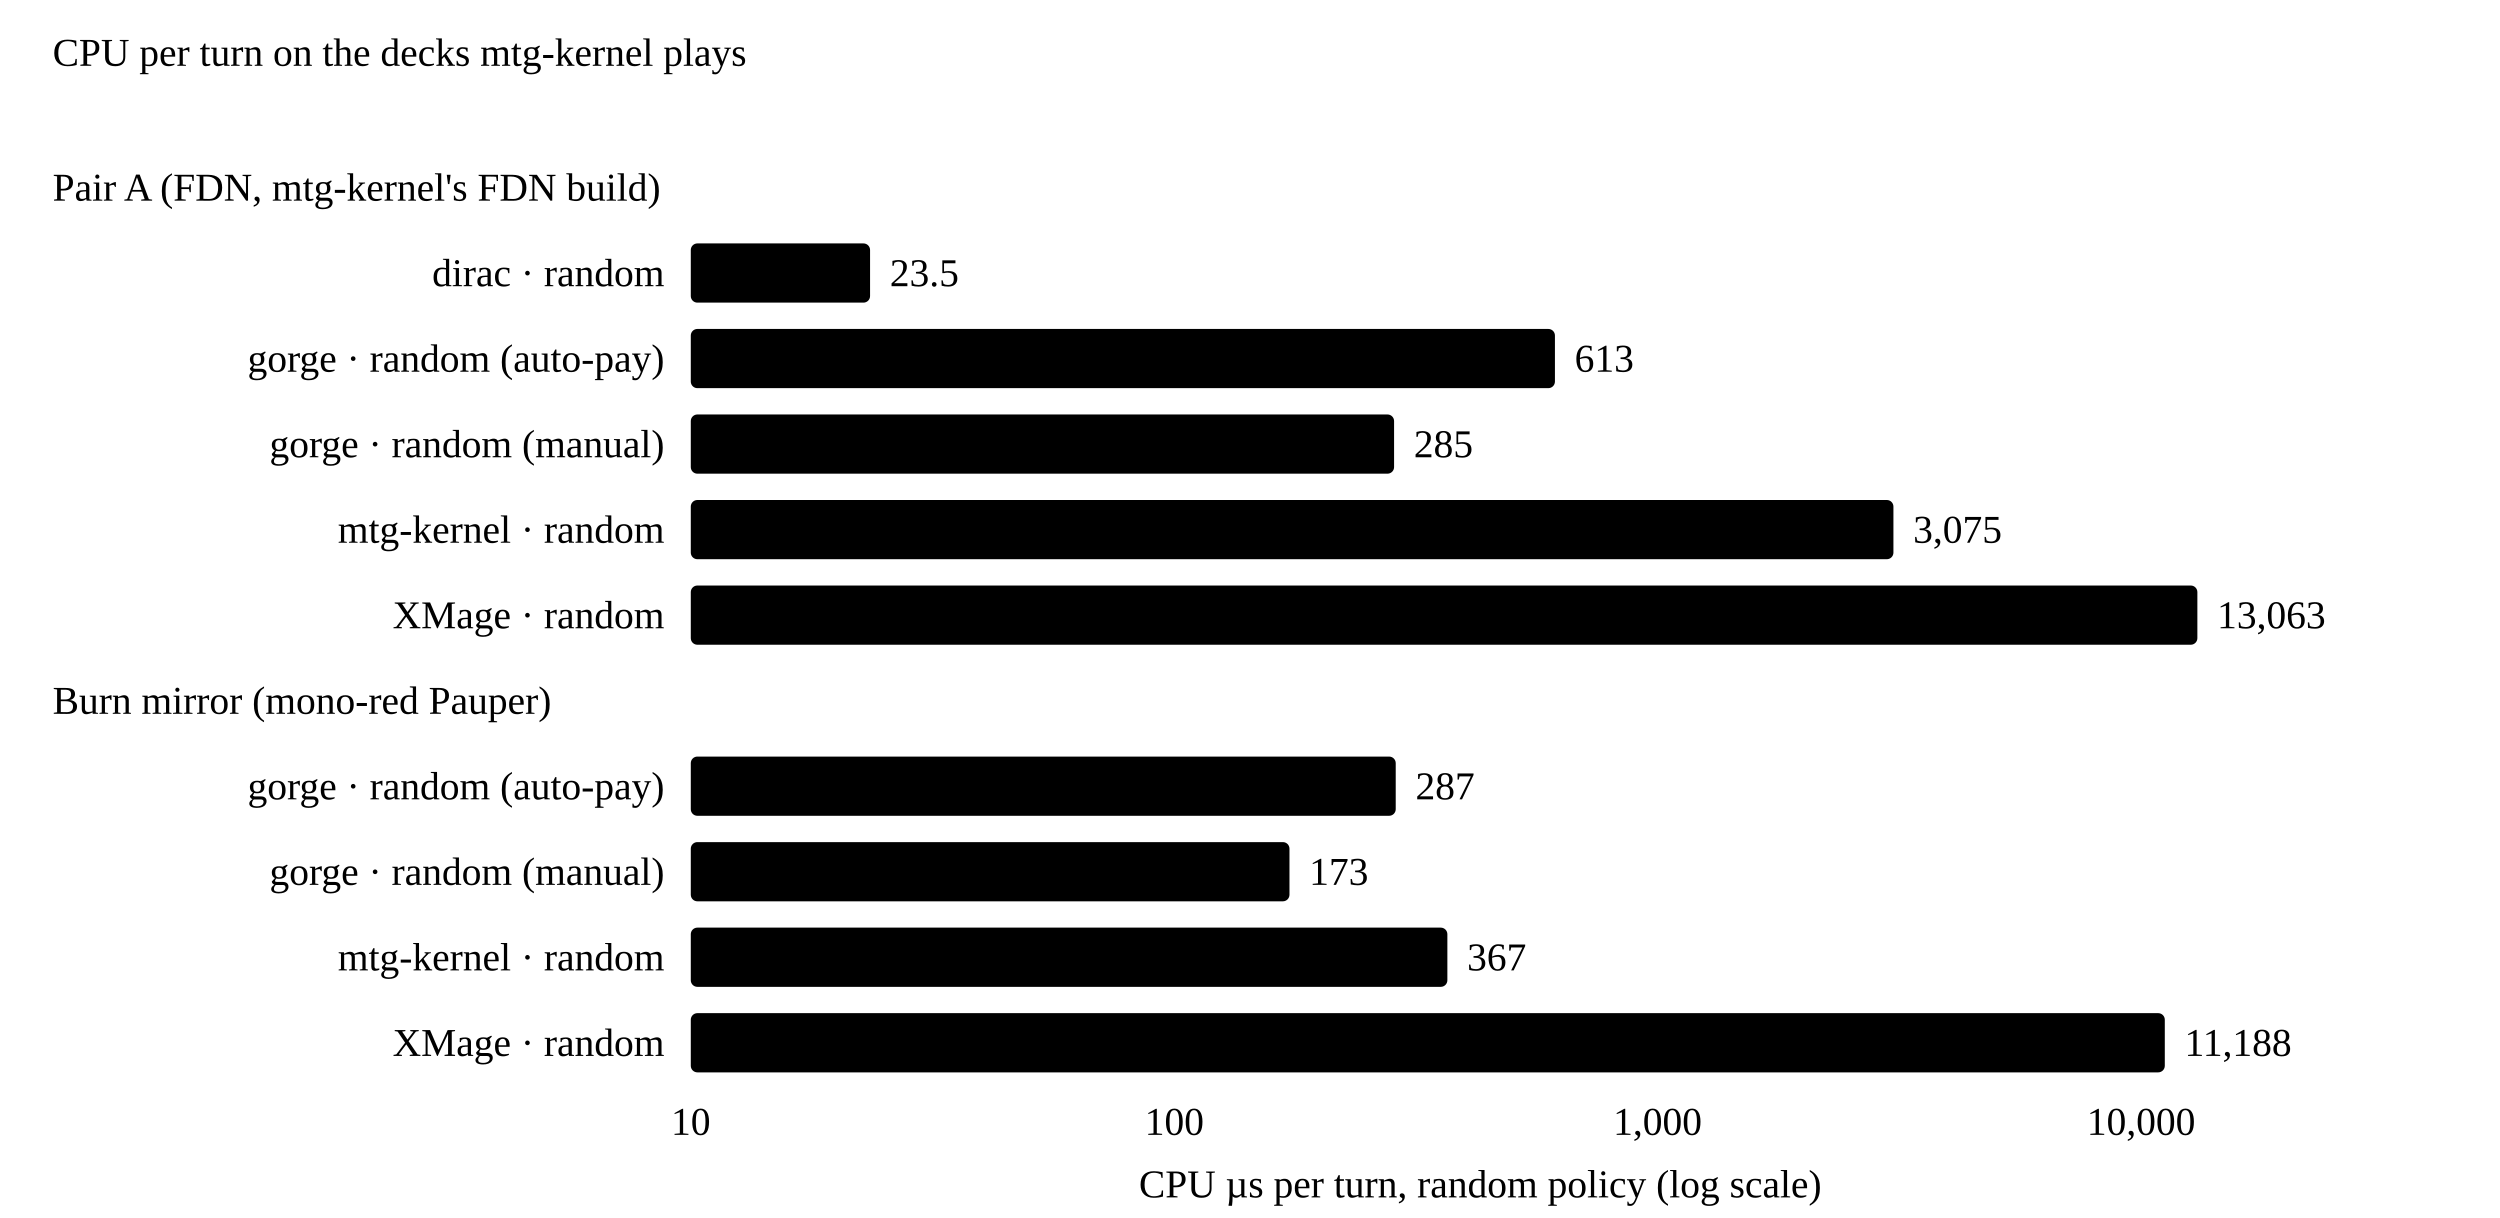
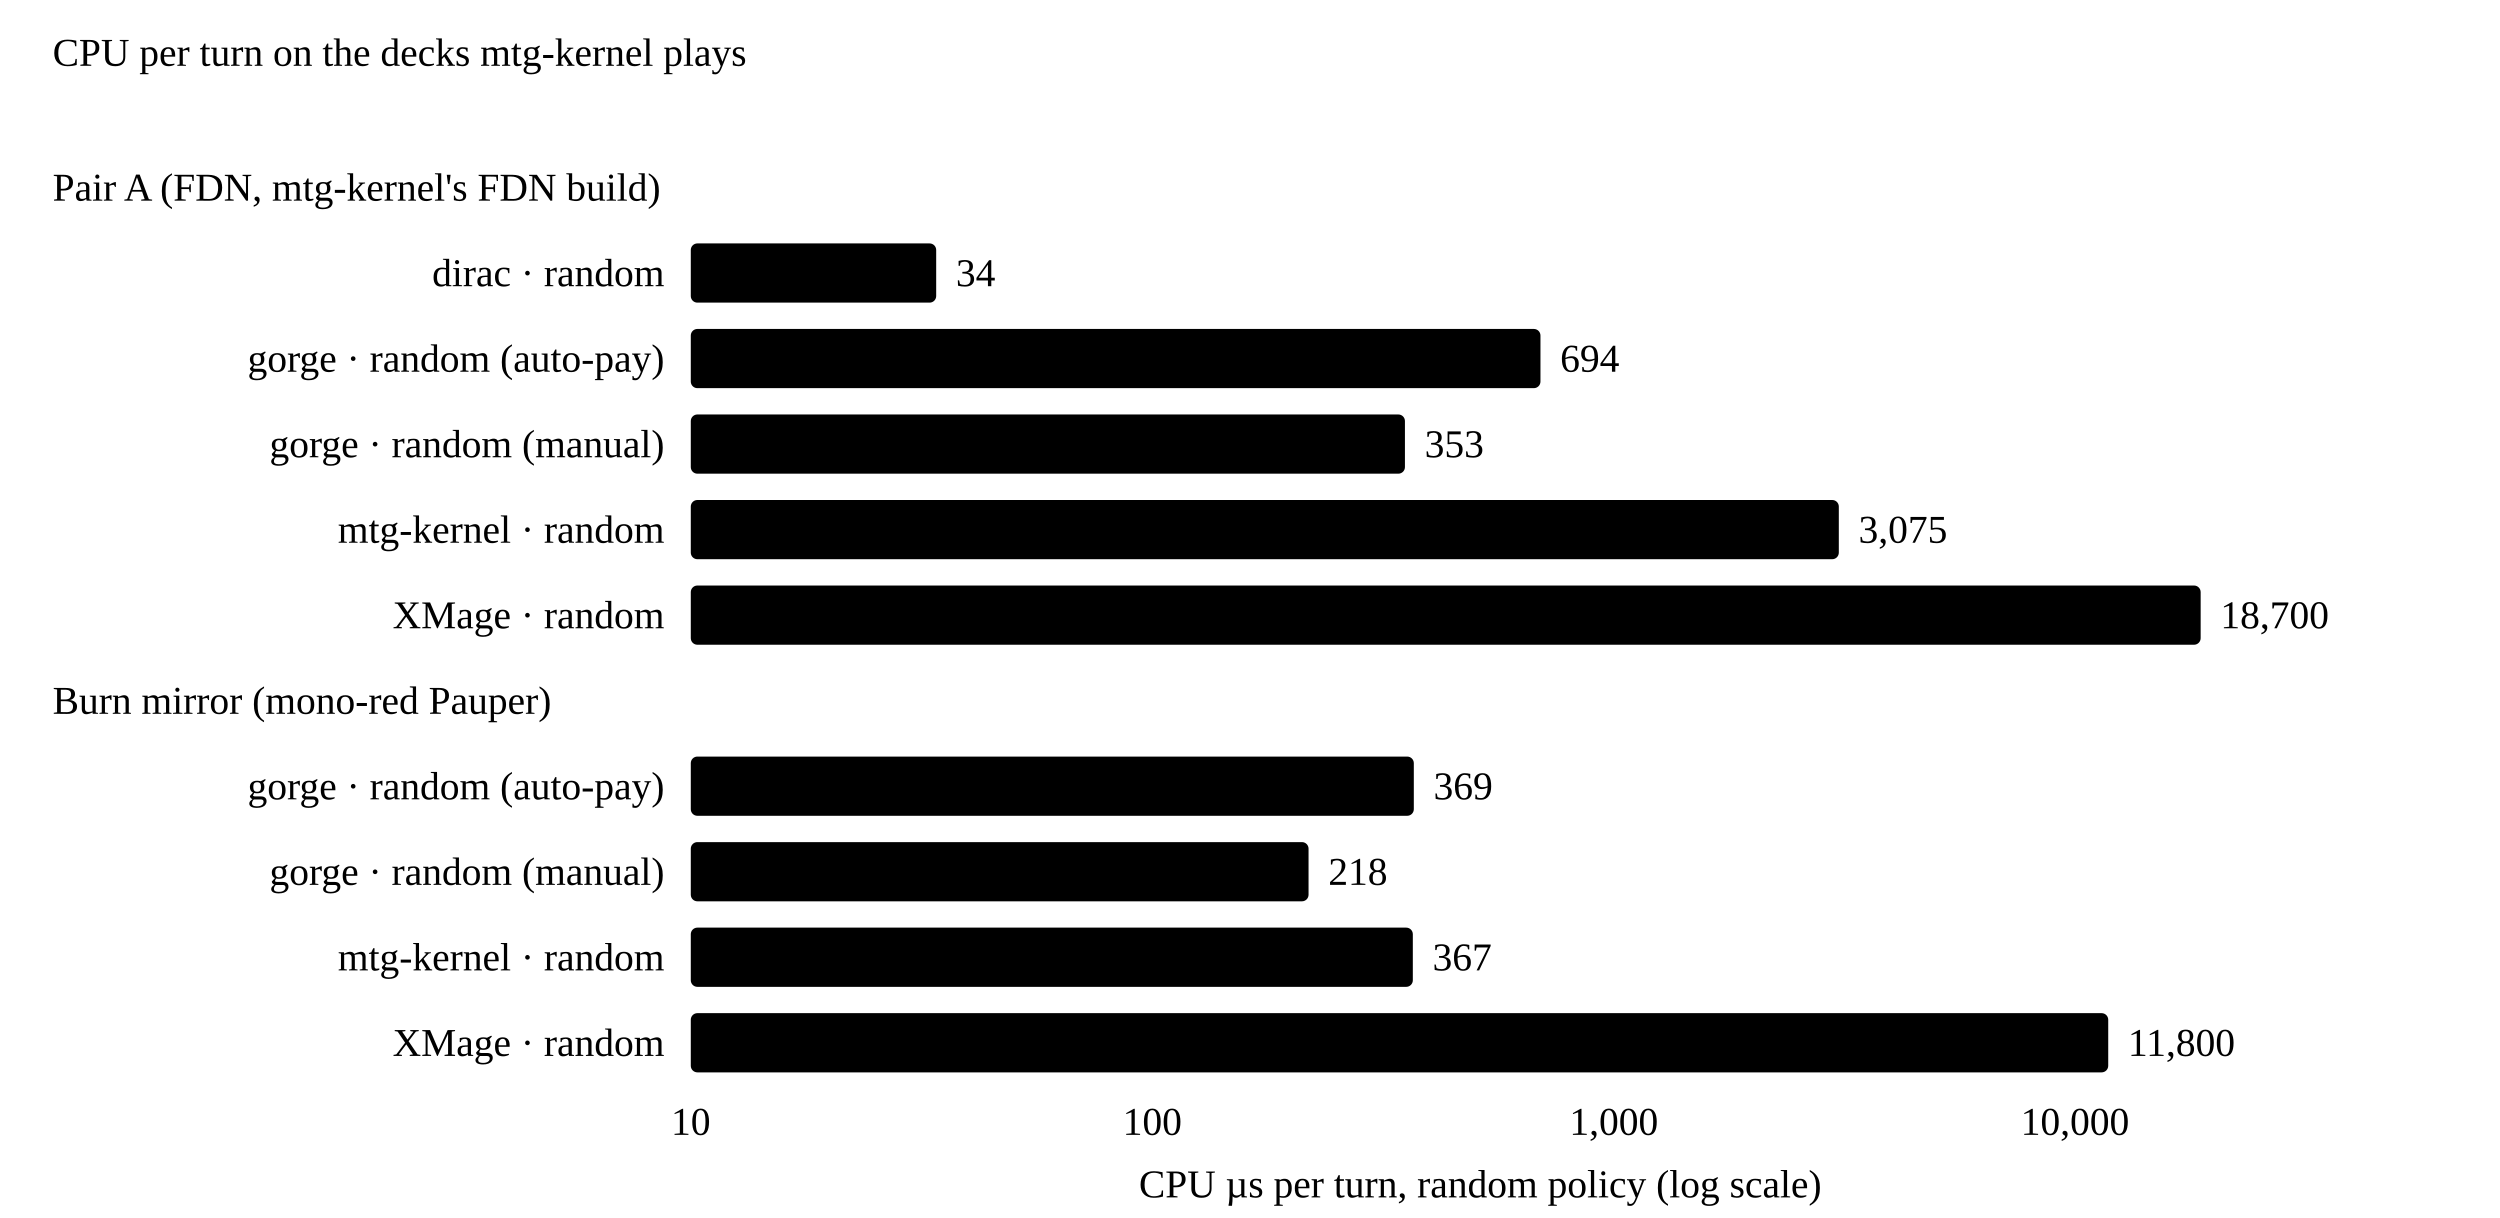
<svg xmlns="http://www.w3.org/2000/svg" class="mzc" viewBox="0 0 760 370" role="img" aria-label="Bar chart, log scale: microseconds per turn on FDN pair A and the Burn mirror">
  <text x="16.0" y="20.0" class="mz-title" text-anchor="start">CPU per turn on the decks mtg-kernel plays</text>
  <line class="mz-grid" x1="210.0" y1="40" x2="210.0" y2="330" />
  <text x="210.0" y="345.0" class="mz-muted" text-anchor="middle">10</text>
-   <line class="mz-grid" x1="357.0" y1="40" x2="357.0" y2="330" />
-   <text x="357.0" y="345.0" class="mz-muted" text-anchor="middle">100</text>
-   <line class="mz-grid" x1="503.9" y1="40" x2="503.9" y2="330" />
-   <text x="503.9" y="345.0" class="mz-muted" text-anchor="middle">1,000</text>
-   <line class="mz-grid" x1="650.9" y1="40" x2="650.9" y2="330" />
-   <text x="650.9" y="345.0" class="mz-muted" text-anchor="middle">10,000</text>
+   <line class="mz-grid" x1="350.3" y1="40" x2="350.3" y2="330" />
+   <text x="350.3" y="345.0" class="mz-muted" text-anchor="middle">100</text>
+   <line class="mz-grid" x1="490.6" y1="40" x2="490.6" y2="330" />
+   <text x="490.6" y="345.0" class="mz-muted" text-anchor="middle">1,000</text>
+   <line class="mz-grid" x1="630.8" y1="40" x2="630.8" y2="330" />
+   <text x="630.8" y="345.0" class="mz-muted" text-anchor="middle">10,000</text>
  <text x="16.0" y="61.0" class="mz-title" text-anchor="start">Pair A (FDN, mtg-kernel's FDN build)</text>
  <text x="202.0" y="87.0" text-anchor="end">dirac · random</text>
  <g>
-     <rect class="s3" x="210.0" y="74.0" width="54.5" height="18" rx="2" style="stroke:none" />
+     <rect class="s3" x="210.0" y="74.0" width="74.6" height="18" rx="2" style="stroke:none" />
  </g>
-   <text x="270.5" y="87.0" text-anchor="start">23.5</text>
+   <text x="290.6" y="87.0" text-anchor="start">34</text>
  <text x="202.0" y="113.0" text-anchor="end">gorge · random (auto-pay)</text>
  <g>
-     <rect class="s1" x="210.0" y="100.0" width="262.7" height="18" rx="2" style="stroke:none" />
+     <rect class="s1" x="210.0" y="100.0" width="258.3" height="18" rx="2" style="stroke:none" />
  </g>
-   <text x="478.7" y="113.0" text-anchor="start">613</text>
+   <text x="474.3" y="113.0" text-anchor="start">694</text>
  <text x="202.0" y="139.0" text-anchor="end">gorge · random (manual)</text>
  <g>
-     <rect class="s1" x="210.0" y="126.0" width="213.8" height="18" rx="2" style="stroke:none" />
+     <rect class="s1" x="210.0" y="126.0" width="217.1" height="18" rx="2" style="stroke:none" />
  </g>
-   <text x="429.8" y="139.0" text-anchor="start">285</text>
+   <text x="433.1" y="139.0" text-anchor="start">353</text>
  <text x="202.0" y="165.0" text-anchor="end">mtg-kernel · random</text>
  <g>
-     <rect class="c5" x="210.0" y="152.0" width="365.6" height="18" rx="2" style="stroke:none" />
+     <rect class="c5" x="210.0" y="152.0" width="349.0" height="18" rx="2" style="stroke:none" />
  </g>
-   <text x="581.6" y="165.0" text-anchor="start">3,075</text>
+   <text x="565.0" y="165.0" text-anchor="start">3,075</text>
  <text x="202.0" y="191.0" text-anchor="end">XMage · random</text>
  <g>
-     <rect class="s2" x="210.0" y="178.0" width="458.0" height="18" rx="2" style="stroke:none" />
+     <rect class="s2" x="210.0" y="178.0" width="459.0" height="18" rx="2" style="stroke:none" />
  </g>
-   <text x="674.0" y="191.0" text-anchor="start">13,063</text>
+   <text x="675.0" y="191.0" text-anchor="start">18,700</text>
  <text x="16.0" y="217.0" class="mz-title" text-anchor="start">Burn mirror (mono-red Pauper)</text>
  <text x="202.0" y="243.0" text-anchor="end">gorge · random (auto-pay)</text>
  <g>
-     <rect class="s1" x="210.0" y="230.0" width="214.3" height="18" rx="2" style="stroke:none" />
+     <rect class="s1" x="210.0" y="230.0" width="219.8" height="18" rx="2" style="stroke:none" />
  </g>
-   <text x="430.3" y="243.0" text-anchor="start">287</text>
+   <text x="435.8" y="243.0" text-anchor="start">369</text>
  <text x="202.0" y="269.0" text-anchor="end">gorge · random (manual)</text>
  <g>
-     <rect class="s1" x="210.0" y="256.0" width="182.0" height="18" rx="2" style="stroke:none" />
+     <rect class="s1" x="210.0" y="256.0" width="187.8" height="18" rx="2" style="stroke:none" />
  </g>
-   <text x="398.0" y="269.0" text-anchor="start">173</text>
+   <text x="403.8" y="269.0" text-anchor="start">218</text>
  <text x="202.0" y="295.0" text-anchor="end">mtg-kernel · random</text>
  <g>
-     <rect class="c5" x="210.0" y="282.0" width="230.0" height="18" rx="2" style="stroke:none" />
+     <rect class="c5" x="210.0" y="282.0" width="219.5" height="18" rx="2" style="stroke:none" />
  </g>
-   <text x="446.0" y="295.0" text-anchor="start">367</text>
+   <text x="435.5" y="295.0" text-anchor="start">367</text>
  <text x="202.0" y="321.0" text-anchor="end">XMage · random</text>
  <g>
-     <rect class="s2" x="210.0" y="308.0" width="448.1" height="18" rx="2" style="stroke:none" />
+     <rect class="s2" x="210.0" y="308.0" width="430.9" height="18" rx="2" style="stroke:none" />
  </g>
-   <text x="664.1" y="321.0" text-anchor="start">11,188</text>
+   <text x="646.9" y="321.0" text-anchor="start">11,800</text>
  <line class="mz-axis" x1="210.0" y1="40" x2="210.0" y2="330" />
  <text x="450.0" y="364.0" class="mz-muted" text-anchor="middle">CPU µs per turn, random policy (log scale)</text>
</svg>
